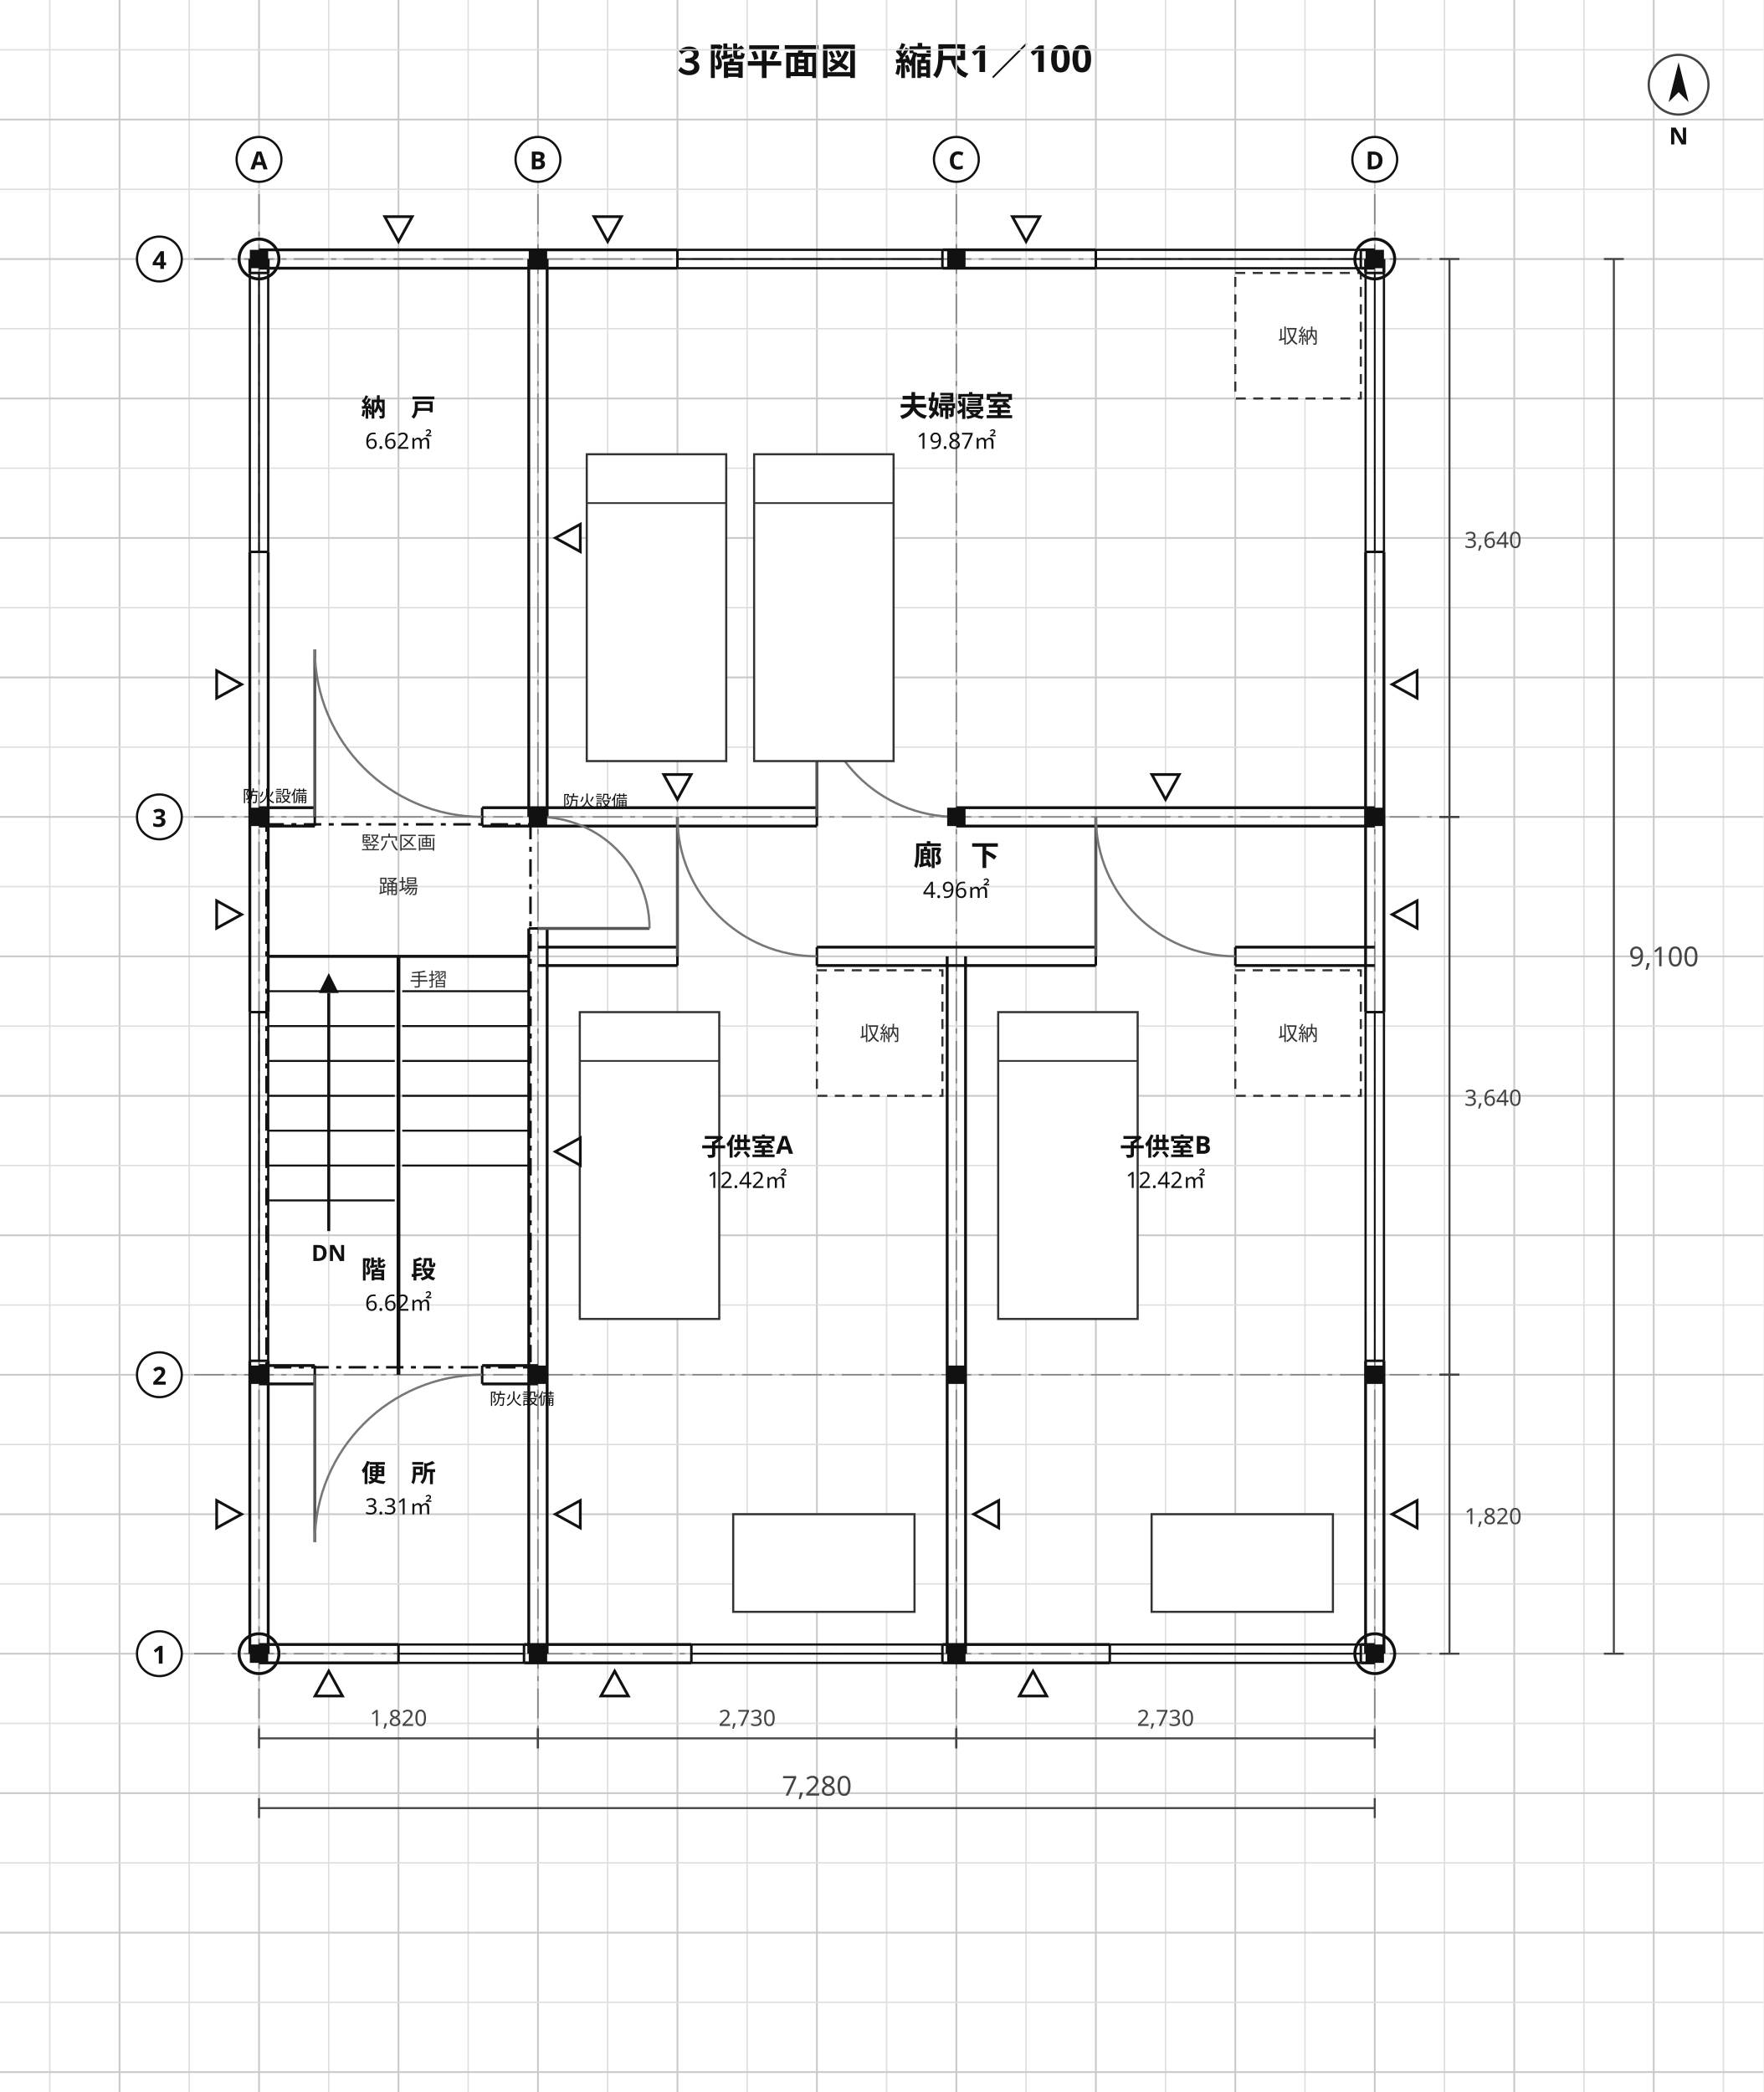
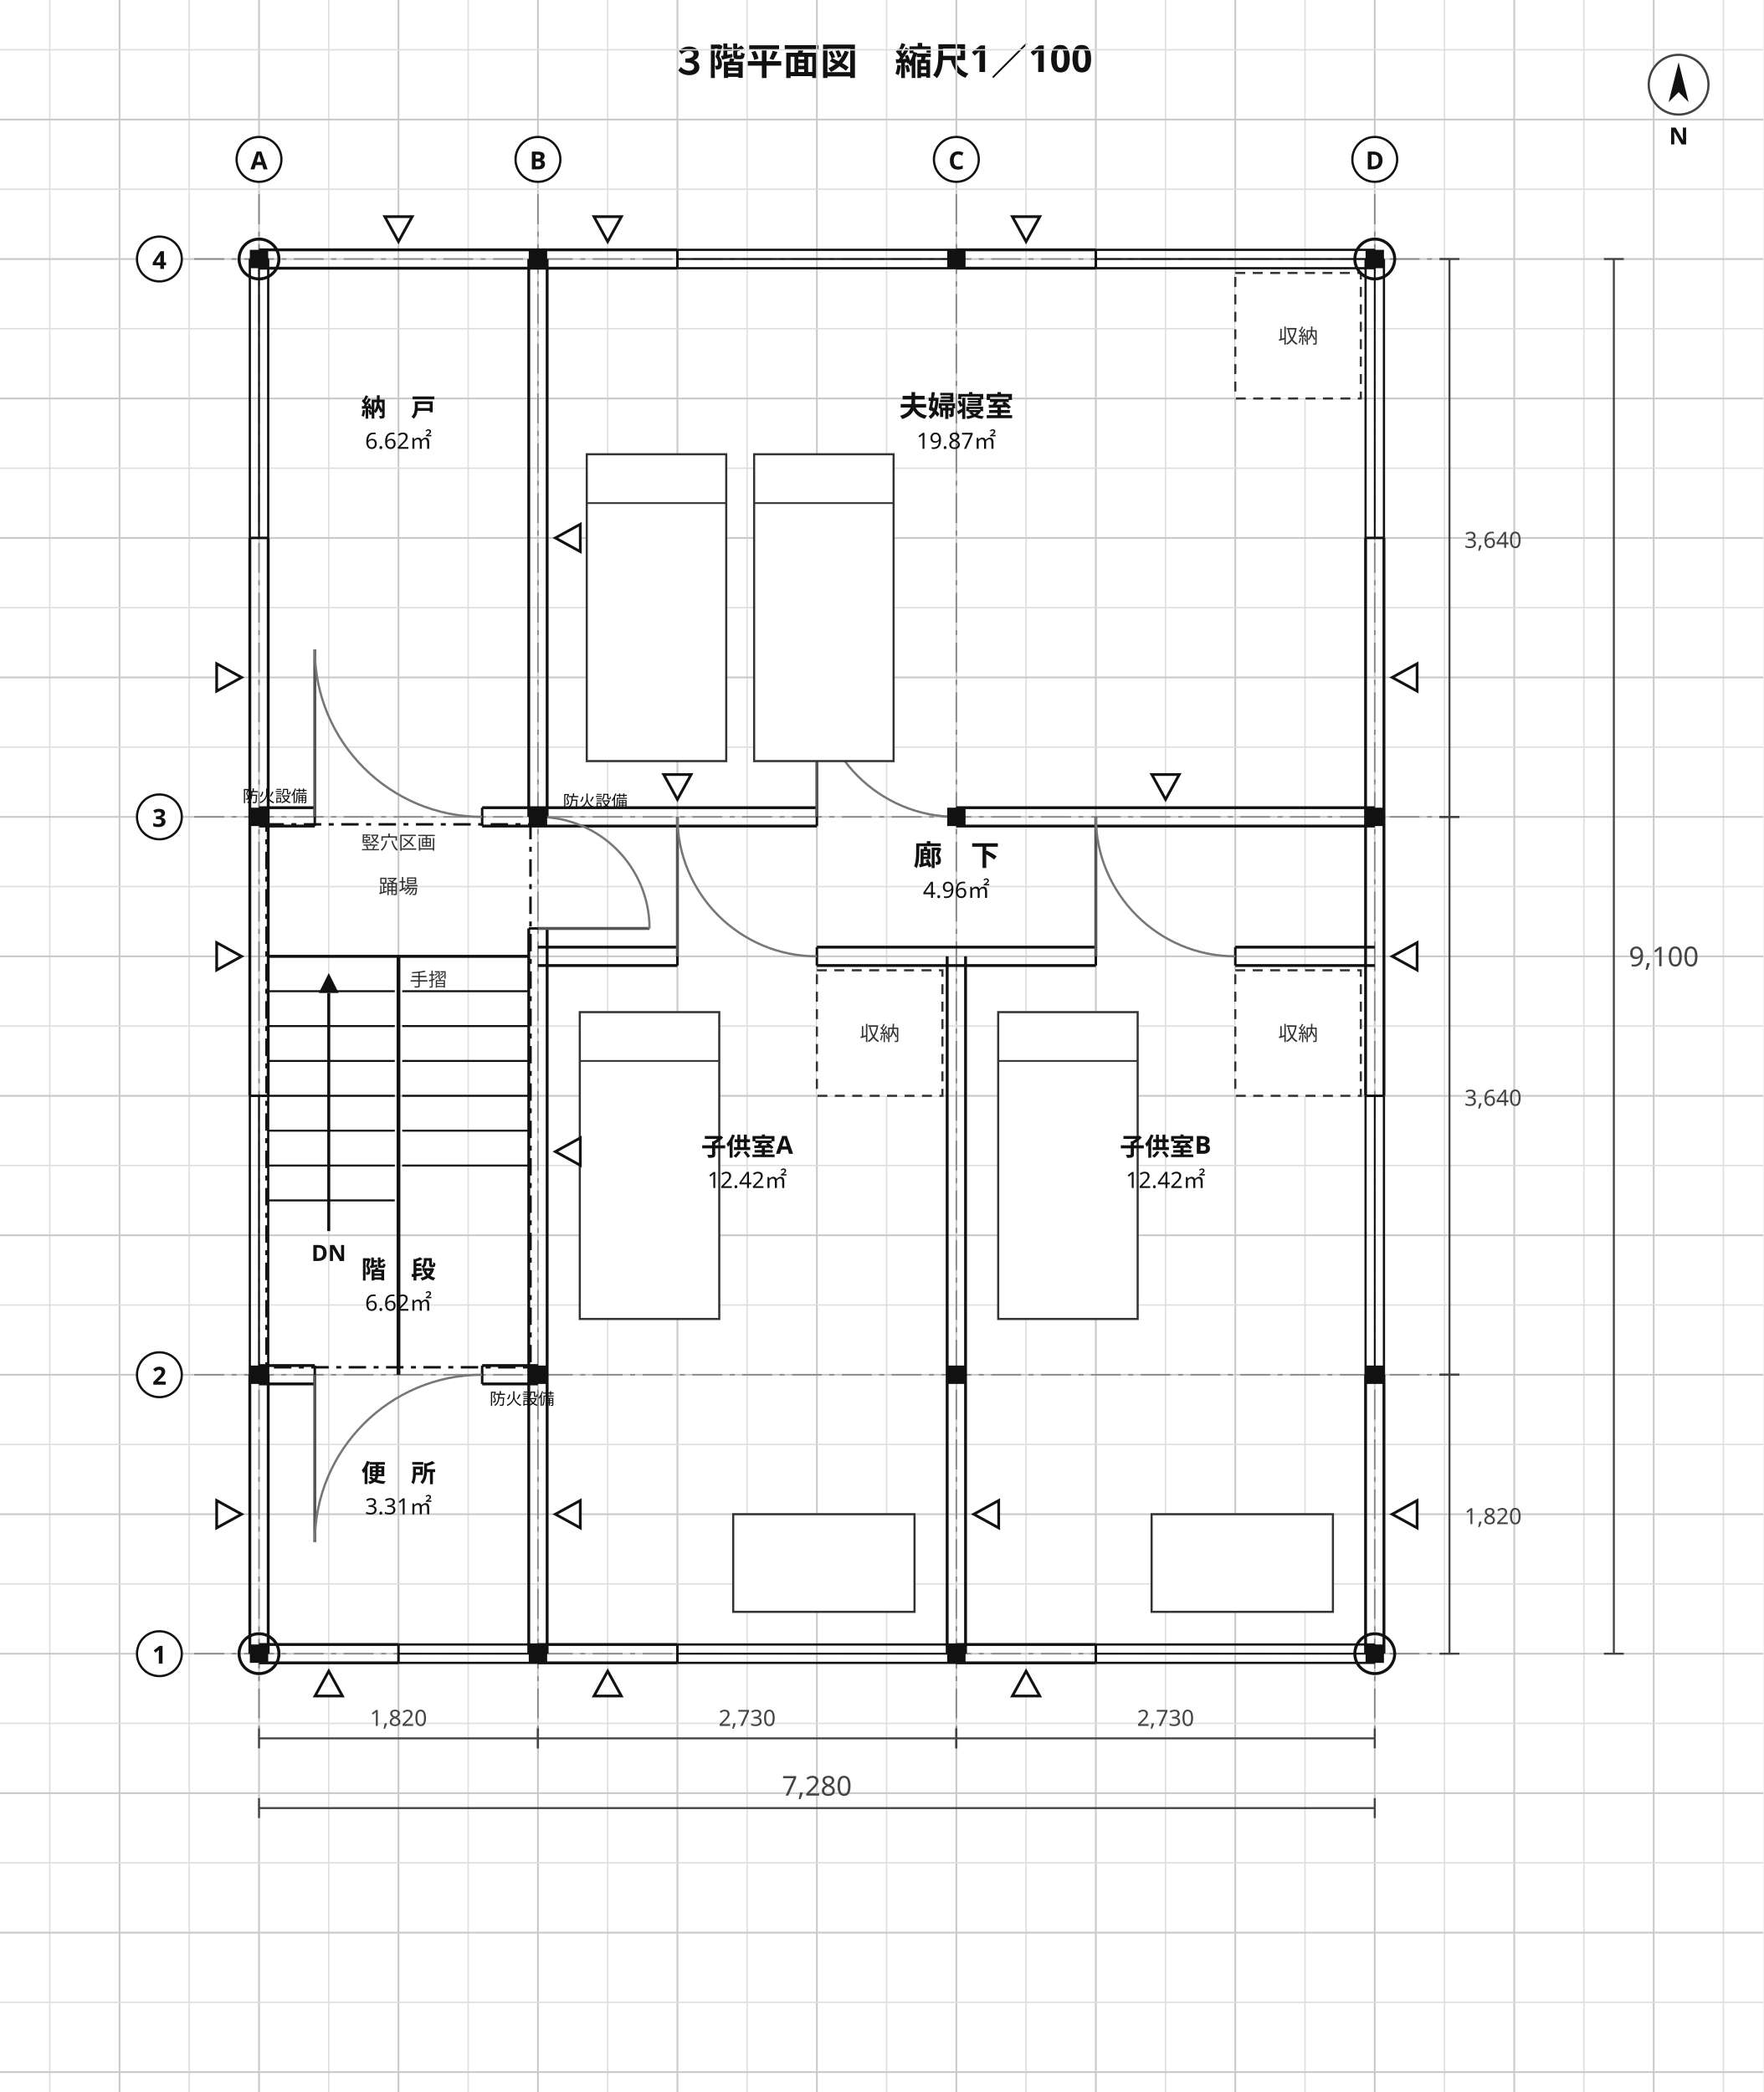
<svg xmlns="http://www.w3.org/2000/svg" viewBox="0 0 708 840" width="708" height="840" font-family="'Hiragino Sans','Hiragino Kaku Gothic ProN','Noto Sans JP','Yu Gothic',Meiryo,'IPAGothic',sans-serif">
  <rect width="708" height="840" fill="#ffffff" />
  <text x="354" y="30" font-size="15" text-anchor="middle" fill="#111" font-weight="700" font-family="'Hiragino Sans','Hiragino Kaku Gothic ProN','Noto Sans JP','Yu Gothic',Meiryo,'IPAGothic',sans-serif">３階平面図　縮尺1／100</text>
  <line x1="20" y1="0" x2="20" y2="840" stroke="#dedede" stroke-width="0.55" />
  <line x1="48" y1="0" x2="48" y2="840" stroke="#c9c9c9" stroke-width="0.7" />
  <line x1="76" y1="0" x2="76" y2="840" stroke="#dedede" stroke-width="0.55" />
  <line x1="104" y1="0" x2="104" y2="840" stroke="#c9c9c9" stroke-width="0.7" />
  <line x1="132" y1="0" x2="132" y2="840" stroke="#dedede" stroke-width="0.55" />
  <line x1="160" y1="0" x2="160" y2="840" stroke="#c9c9c9" stroke-width="0.7" />
  <line x1="188" y1="0" x2="188" y2="840" stroke="#dedede" stroke-width="0.55" />
  <line x1="216" y1="0" x2="216" y2="840" stroke="#c9c9c9" stroke-width="0.7" />
  <line x1="244" y1="0" x2="244" y2="840" stroke="#dedede" stroke-width="0.55" />
  <line x1="272" y1="0" x2="272" y2="840" stroke="#c9c9c9" stroke-width="0.7" />
  <line x1="300" y1="0" x2="300" y2="840" stroke="#dedede" stroke-width="0.55" />
  <line x1="328" y1="0" x2="328" y2="840" stroke="#c9c9c9" stroke-width="0.7" />
  <line x1="356" y1="0" x2="356" y2="840" stroke="#dedede" stroke-width="0.55" />
  <line x1="384" y1="0" x2="384" y2="840" stroke="#c9c9c9" stroke-width="0.7" />
  <line x1="412" y1="0" x2="412" y2="840" stroke="#dedede" stroke-width="0.55" />
  <line x1="440" y1="0" x2="440" y2="840" stroke="#c9c9c9" stroke-width="0.7" />
  <line x1="468" y1="0" x2="468" y2="840" stroke="#dedede" stroke-width="0.55" />
  <line x1="496" y1="0" x2="496" y2="840" stroke="#c9c9c9" stroke-width="0.7" />
  <line x1="524" y1="0" x2="524" y2="840" stroke="#dedede" stroke-width="0.55" />
  <line x1="552" y1="0" x2="552" y2="840" stroke="#c9c9c9" stroke-width="0.7" />
  <line x1="580" y1="0" x2="580" y2="840" stroke="#dedede" stroke-width="0.55" />
  <line x1="608" y1="0" x2="608" y2="840" stroke="#c9c9c9" stroke-width="0.7" />
  <line x1="636" y1="0" x2="636" y2="840" stroke="#dedede" stroke-width="0.55" />
  <line x1="664" y1="0" x2="664" y2="840" stroke="#c9c9c9" stroke-width="0.7" />
  <line x1="692" y1="0" x2="692" y2="840" stroke="#dedede" stroke-width="0.55" />
  <line x1="0" y1="20" x2="708" y2="20" stroke="#dedede" stroke-width="0.55" />
  <line x1="0" y1="48" x2="708" y2="48" stroke="#c9c9c9" stroke-width="0.7" />
  <line x1="0" y1="76" x2="708" y2="76" stroke="#dedede" stroke-width="0.55" />
  <line x1="0" y1="104" x2="708" y2="104" stroke="#c9c9c9" stroke-width="0.7" />
  <line x1="0" y1="132" x2="708" y2="132" stroke="#dedede" stroke-width="0.55" />
  <line x1="0" y1="160" x2="708" y2="160" stroke="#c9c9c9" stroke-width="0.7" />
  <line x1="0" y1="188" x2="708" y2="188" stroke="#dedede" stroke-width="0.55" />
  <line x1="0" y1="216" x2="708" y2="216" stroke="#c9c9c9" stroke-width="0.7" />
  <line x1="0" y1="244" x2="708" y2="244" stroke="#dedede" stroke-width="0.55" />
  <line x1="0" y1="272" x2="708" y2="272" stroke="#c9c9c9" stroke-width="0.7" />
  <line x1="0" y1="300" x2="708" y2="300" stroke="#dedede" stroke-width="0.55" />
  <line x1="0" y1="328" x2="708" y2="328" stroke="#c9c9c9" stroke-width="0.7" />
  <line x1="0" y1="356" x2="708" y2="356" stroke="#dedede" stroke-width="0.55" />
  <line x1="0" y1="384" x2="708" y2="384" stroke="#c9c9c9" stroke-width="0.7" />
  <line x1="0" y1="412" x2="708" y2="412" stroke="#dedede" stroke-width="0.55" />
  <line x1="0" y1="440" x2="708" y2="440" stroke="#c9c9c9" stroke-width="0.7" />
  <line x1="0" y1="468" x2="708" y2="468" stroke="#dedede" stroke-width="0.55" />
  <line x1="0" y1="496" x2="708" y2="496" stroke="#c9c9c9" stroke-width="0.7" />
  <line x1="0" y1="524" x2="708" y2="524" stroke="#dedede" stroke-width="0.55" />
  <line x1="0" y1="552" x2="708" y2="552" stroke="#c9c9c9" stroke-width="0.7" />
  <line x1="0" y1="580" x2="708" y2="580" stroke="#dedede" stroke-width="0.55" />
  <line x1="0" y1="608" x2="708" y2="608" stroke="#c9c9c9" stroke-width="0.7" />
  <line x1="0" y1="636" x2="708" y2="636" stroke="#dedede" stroke-width="0.55" />
  <line x1="0" y1="664" x2="708" y2="664" stroke="#c9c9c9" stroke-width="0.7" />
  <line x1="0" y1="692" x2="708" y2="692" stroke="#dedede" stroke-width="0.55" />
  <line x1="0" y1="720" x2="708" y2="720" stroke="#c9c9c9" stroke-width="0.7" />
  <line x1="0" y1="748" x2="708" y2="748" stroke="#dedede" stroke-width="0.55" />
  <line x1="0" y1="776" x2="708" y2="776" stroke="#c9c9c9" stroke-width="0.7" />
  <line x1="0" y1="804" x2="708" y2="804" stroke="#dedede" stroke-width="0.55" />
  <line x1="0" y1="832" x2="708" y2="832" stroke="#c9c9c9" stroke-width="0.7" />
  <line x1="104" y1="78" x2="104" y2="694" stroke="#888" stroke-width="0.6" stroke-dasharray="12 3 2 3" />
  <line x1="216" y1="78" x2="216" y2="694" stroke="#888" stroke-width="0.6" stroke-dasharray="12 3 2 3" />
  <line x1="384" y1="78" x2="384" y2="694" stroke="#888" stroke-width="0.6" stroke-dasharray="12 3 2 3" />
  <line x1="552" y1="78" x2="552" y2="694" stroke="#888" stroke-width="0.6" stroke-dasharray="12 3 2 3" />
  <line x1="78" y1="664" x2="582" y2="664" stroke="#888" stroke-width="0.6" stroke-dasharray="12 3 2 3" />
  <line x1="78" y1="552" x2="582" y2="552" stroke="#888" stroke-width="0.6" stroke-dasharray="12 3 2 3" />
  <line x1="78" y1="328" x2="582" y2="328" stroke="#888" stroke-width="0.6" stroke-dasharray="12 3 2 3" />
  <line x1="78" y1="104" x2="582" y2="104" stroke="#888" stroke-width="0.6" stroke-dasharray="12 3 2 3" />
-   <line x1="100.31" y1="664" x2="100.31" y2="546.4" stroke="#111" stroke-width="1.15" />
-   <line x1="107.69" y1="664" x2="107.69" y2="546.4" stroke="#111" stroke-width="1.15" />
-   <line x1="100.31" y1="406.4" x2="100.31" y2="221.6" stroke="#111" stroke-width="1.15" />
-   <line x1="107.69" y1="406.4" x2="107.69" y2="221.6" stroke="#111" stroke-width="1.15" />
-   <line x1="100.31" y1="109.6" x2="100.31" y2="104" stroke="#111" stroke-width="1.15" />
-   <line x1="107.69" y1="109.6" x2="107.69" y2="104" stroke="#111" stroke-width="1.15" />
+   <line x1="100.31" y1="664" x2="100.31" y2="552" stroke="#111" stroke-width="1.15" />
+   <line x1="107.69" y1="664" x2="107.69" y2="552" stroke="#111" stroke-width="1.15" />
+   <line x1="100.31" y1="440" x2="100.31" y2="216" stroke="#111" stroke-width="1.15" />
+   <line x1="107.69" y1="440" x2="107.69" y2="216" stroke="#111" stroke-width="1.15" />
  <line x1="212.31" y1="664" x2="212.31" y2="372.8" stroke="#111" stroke-width="1.15" />
  <line x1="219.69" y1="664" x2="219.69" y2="372.8" stroke="#111" stroke-width="1.15" />
  <line x1="212.31" y1="328" x2="212.31" y2="104" stroke="#111" stroke-width="1.15" />
  <line x1="219.69" y1="328" x2="219.69" y2="104" stroke="#111" stroke-width="1.15" />
  <line x1="104" y1="660.31" x2="160" y2="660.31" stroke="#111" stroke-width="1.15" />
  <line x1="104" y1="667.69" x2="160" y2="667.69" stroke="#111" stroke-width="1.15" />
-   <line x1="210.4" y1="660.31" x2="277.6" y2="660.31" stroke="#111" stroke-width="1.15" />
-   <line x1="210.4" y1="667.69" x2="277.6" y2="667.69" stroke="#111" stroke-width="1.15" />
-   <line x1="378.4" y1="660.31" x2="445.6" y2="660.31" stroke="#111" stroke-width="1.15" />
-   <line x1="378.4" y1="667.69" x2="445.6" y2="667.69" stroke="#111" stroke-width="1.15" />
-   <line x1="546.4" y1="660.31" x2="552" y2="660.31" stroke="#111" stroke-width="1.15" />
-   <line x1="546.4" y1="667.69" x2="552" y2="667.69" stroke="#111" stroke-width="1.15" />
+   <line x1="216" y1="660.31" x2="272" y2="660.31" stroke="#111" stroke-width="1.15" />
+   <line x1="216" y1="667.69" x2="272" y2="667.69" stroke="#111" stroke-width="1.15" />
+   <line x1="384" y1="660.31" x2="440" y2="660.31" stroke="#111" stroke-width="1.15" />
+   <line x1="384" y1="667.69" x2="440" y2="667.69" stroke="#111" stroke-width="1.15" />
  <line x1="104" y1="548.31" x2="126.4" y2="548.31" stroke="#111" stroke-width="1.15" />
  <line x1="104" y1="555.69" x2="126.4" y2="555.69" stroke="#111" stroke-width="1.15" />
  <line x1="193.6" y1="548.31" x2="216" y2="548.31" stroke="#111" stroke-width="1.15" />
  <line x1="193.6" y1="555.69" x2="216" y2="555.69" stroke="#111" stroke-width="1.15" />
  <line x1="104" y1="324.31" x2="126.4" y2="324.31" stroke="#111" stroke-width="1.15" />
  <line x1="104" y1="331.69" x2="126.4" y2="331.69" stroke="#111" stroke-width="1.15" />
  <line x1="193.6" y1="324.31" x2="328" y2="324.31" stroke="#111" stroke-width="1.15" />
  <line x1="193.6" y1="331.69" x2="328" y2="331.69" stroke="#111" stroke-width="1.15" />
  <line x1="384" y1="324.31" x2="552" y2="324.31" stroke="#111" stroke-width="1.15" />
  <line x1="384" y1="331.69" x2="552" y2="331.69" stroke="#111" stroke-width="1.15" />
  <line x1="104" y1="100.31" x2="272" y2="100.31" stroke="#111" stroke-width="1.15" />
  <line x1="104" y1="107.69" x2="272" y2="107.69" stroke="#111" stroke-width="1.15" />
-   <line x1="378.4" y1="100.31" x2="440" y2="100.31" stroke="#111" stroke-width="1.15" />
-   <line x1="378.4" y1="107.69" x2="440" y2="107.69" stroke="#111" stroke-width="1.15" />
-   <line x1="546.4" y1="100.31" x2="552" y2="100.31" stroke="#111" stroke-width="1.15" />
-   <line x1="546.4" y1="107.69" x2="552" y2="107.69" stroke="#111" stroke-width="1.15" />
+   <line x1="384" y1="100.31" x2="440" y2="100.31" stroke="#111" stroke-width="1.15" />
+   <line x1="384" y1="107.69" x2="440" y2="107.69" stroke="#111" stroke-width="1.15" />
  <line x1="380.31" y1="664" x2="380.31" y2="384" stroke="#111" stroke-width="1.15" />
  <line x1="387.69" y1="664" x2="387.69" y2="384" stroke="#111" stroke-width="1.15" />
  <line x1="216" y1="380.31" x2="272" y2="380.31" stroke="#111" stroke-width="1.15" />
  <line x1="216" y1="387.69" x2="272" y2="387.69" stroke="#111" stroke-width="1.15" />
  <line x1="328" y1="380.31" x2="440" y2="380.31" stroke="#111" stroke-width="1.15" />
  <line x1="328" y1="387.69" x2="440" y2="387.69" stroke="#111" stroke-width="1.15" />
  <line x1="496" y1="380.31" x2="552" y2="380.31" stroke="#111" stroke-width="1.15" />
  <line x1="496" y1="387.69" x2="552" y2="387.69" stroke="#111" stroke-width="1.15" />
-   <line x1="548.31" y1="664" x2="548.31" y2="546.4" stroke="#111" stroke-width="1.15" />
-   <line x1="555.69" y1="664" x2="555.69" y2="546.4" stroke="#111" stroke-width="1.15" />
-   <line x1="548.31" y1="406.4" x2="548.31" y2="221.6" stroke="#111" stroke-width="1.15" />
-   <line x1="555.69" y1="406.4" x2="555.69" y2="221.6" stroke="#111" stroke-width="1.15" />
-   <line x1="548.31" y1="109.6" x2="548.31" y2="104" stroke="#111" stroke-width="1.15" />
-   <line x1="555.69" y1="109.6" x2="555.69" y2="104" stroke="#111" stroke-width="1.15" />
-   <line x1="277.6" y1="660.31" x2="378.4" y2="660.31" stroke="#111" stroke-width="0.9" />
-   <line x1="277.6" y1="667.69" x2="378.4" y2="667.69" stroke="#111" stroke-width="0.9" />
-   <line x1="277.6" y1="664" x2="378.4" y2="664" stroke="#111" stroke-width="0.7" />
-   <line x1="277.6" y1="660.31" x2="277.6" y2="667.69" stroke="#111" stroke-width="1.0" />
-   <line x1="378.4" y1="660.31" x2="378.4" y2="667.69" stroke="#111" stroke-width="1.0" />
-   <line x1="445.6" y1="660.31" x2="546.4" y2="660.31" stroke="#111" stroke-width="0.9" />
-   <line x1="445.6" y1="667.69" x2="546.4" y2="667.69" stroke="#111" stroke-width="0.9" />
-   <line x1="445.6" y1="664" x2="546.4" y2="664" stroke="#111" stroke-width="0.7" />
-   <line x1="445.6" y1="660.31" x2="445.6" y2="667.69" stroke="#111" stroke-width="1.0" />
-   <line x1="546.4" y1="660.31" x2="546.4" y2="667.69" stroke="#111" stroke-width="1.0" />
-   <line x1="160" y1="660.31" x2="210.4" y2="660.31" stroke="#111" stroke-width="0.9" />
-   <line x1="160" y1="667.69" x2="210.4" y2="667.69" stroke="#111" stroke-width="0.9" />
-   <line x1="160" y1="664" x2="210.4" y2="664" stroke="#111" stroke-width="0.7" />
+   <line x1="548.31" y1="664" x2="548.31" y2="552" stroke="#111" stroke-width="1.15" />
+   <line x1="555.69" y1="664" x2="555.69" y2="552" stroke="#111" stroke-width="1.15" />
+   <line x1="548.31" y1="440" x2="548.31" y2="216" stroke="#111" stroke-width="1.15" />
+   <line x1="555.69" y1="440" x2="555.69" y2="216" stroke="#111" stroke-width="1.15" />
+   <line x1="272" y1="660.31" x2="384" y2="660.31" stroke="#111" stroke-width="0.9" />
+   <line x1="272" y1="667.69" x2="384" y2="667.69" stroke="#111" stroke-width="0.9" />
+   <line x1="272" y1="664" x2="384" y2="664" stroke="#111" stroke-width="0.7" />
+   <line x1="272" y1="660.31" x2="272" y2="667.69" stroke="#111" stroke-width="1.0" />
+   <line x1="384" y1="660.31" x2="384" y2="667.69" stroke="#111" stroke-width="1.0" />
+   <line x1="440" y1="660.31" x2="552" y2="660.31" stroke="#111" stroke-width="0.9" />
+   <line x1="440" y1="667.69" x2="552" y2="667.69" stroke="#111" stroke-width="0.9" />
+   <line x1="440" y1="664" x2="552" y2="664" stroke="#111" stroke-width="0.7" />
+   <line x1="440" y1="660.31" x2="440" y2="667.69" stroke="#111" stroke-width="1.0" />
+   <line x1="552" y1="660.31" x2="552" y2="667.69" stroke="#111" stroke-width="1.0" />
+   <line x1="160" y1="660.31" x2="216" y2="660.31" stroke="#111" stroke-width="0.9" />
+   <line x1="160" y1="667.69" x2="216" y2="667.69" stroke="#111" stroke-width="0.9" />
+   <line x1="160" y1="664" x2="216" y2="664" stroke="#111" stroke-width="0.7" />
  <line x1="160" y1="660.31" x2="160" y2="667.69" stroke="#111" stroke-width="1.0" />
-   <line x1="210.4" y1="660.31" x2="210.4" y2="667.69" stroke="#111" stroke-width="1.0" />
-   <line x1="548.31" y1="546.4" x2="548.31" y2="406.4" stroke="#111" stroke-width="0.9" />
-   <line x1="555.69" y1="546.4" x2="555.69" y2="406.4" stroke="#111" stroke-width="0.9" />
-   <line x1="552" y1="546.4" x2="552" y2="406.4" stroke="#111" stroke-width="0.7" />
-   <line x1="548.31" y1="546.4" x2="555.69" y2="546.4" stroke="#111" stroke-width="1.0" />
-   <line x1="548.31" y1="406.4" x2="555.69" y2="406.4" stroke="#111" stroke-width="1.0" />
-   <line x1="548.31" y1="221.6" x2="548.31" y2="109.6" stroke="#111" stroke-width="0.9" />
-   <line x1="555.69" y1="221.6" x2="555.69" y2="109.6" stroke="#111" stroke-width="0.9" />
-   <line x1="552" y1="221.6" x2="552" y2="109.6" stroke="#111" stroke-width="0.7" />
-   <line x1="548.31" y1="221.6" x2="555.69" y2="221.6" stroke="#111" stroke-width="1.0" />
-   <line x1="548.31" y1="109.6" x2="555.69" y2="109.6" stroke="#111" stroke-width="1.0" />
-   <line x1="272" y1="100.31" x2="378.4" y2="100.31" stroke="#111" stroke-width="0.9" />
-   <line x1="272" y1="107.69" x2="378.4" y2="107.69" stroke="#111" stroke-width="0.9" />
-   <line x1="272" y1="104" x2="378.4" y2="104" stroke="#111" stroke-width="0.7" />
+   <line x1="216" y1="660.31" x2="216" y2="667.69" stroke="#111" stroke-width="1.0" />
+   <line x1="548.31" y1="552" x2="548.31" y2="440" stroke="#111" stroke-width="0.9" />
+   <line x1="555.69" y1="552" x2="555.69" y2="440" stroke="#111" stroke-width="0.9" />
+   <line x1="552" y1="552" x2="552" y2="440" stroke="#111" stroke-width="0.7" />
+   <line x1="548.31" y1="552" x2="555.69" y2="552" stroke="#111" stroke-width="1.0" />
+   <line x1="548.31" y1="440" x2="555.69" y2="440" stroke="#111" stroke-width="1.0" />
+   <line x1="548.31" y1="216" x2="548.31" y2="104" stroke="#111" stroke-width="0.9" />
+   <line x1="555.69" y1="216" x2="555.69" y2="104" stroke="#111" stroke-width="0.9" />
+   <line x1="552" y1="216" x2="552" y2="104" stroke="#111" stroke-width="0.7" />
+   <line x1="548.31" y1="216" x2="555.69" y2="216" stroke="#111" stroke-width="1.0" />
+   <line x1="548.31" y1="104" x2="555.69" y2="104" stroke="#111" stroke-width="1.0" />
+   <line x1="272" y1="100.31" x2="384" y2="100.31" stroke="#111" stroke-width="0.9" />
+   <line x1="272" y1="107.69" x2="384" y2="107.69" stroke="#111" stroke-width="0.9" />
+   <line x1="272" y1="104" x2="384" y2="104" stroke="#111" stroke-width="0.7" />
  <line x1="272" y1="100.31" x2="272" y2="107.69" stroke="#111" stroke-width="1.0" />
-   <line x1="378.4" y1="100.31" x2="378.4" y2="107.69" stroke="#111" stroke-width="1.0" />
-   <line x1="440" y1="100.31" x2="546.4" y2="100.31" stroke="#111" stroke-width="0.9" />
-   <line x1="440" y1="107.69" x2="546.4" y2="107.69" stroke="#111" stroke-width="0.9" />
-   <line x1="440" y1="104" x2="546.4" y2="104" stroke="#111" stroke-width="0.7" />
+   <line x1="384" y1="100.31" x2="384" y2="107.69" stroke="#111" stroke-width="1.0" />
+   <line x1="440" y1="100.31" x2="552" y2="100.31" stroke="#111" stroke-width="0.9" />
+   <line x1="440" y1="107.69" x2="552" y2="107.69" stroke="#111" stroke-width="0.9" />
+   <line x1="440" y1="104" x2="552" y2="104" stroke="#111" stroke-width="0.7" />
  <line x1="440" y1="100.31" x2="440" y2="107.69" stroke="#111" stroke-width="1.0" />
-   <line x1="546.4" y1="100.31" x2="546.4" y2="107.69" stroke="#111" stroke-width="1.0" />
-   <line x1="100.31" y1="546.4" x2="100.31" y2="406.4" stroke="#111" stroke-width="0.9" />
-   <line x1="107.69" y1="546.4" x2="107.69" y2="406.4" stroke="#111" stroke-width="0.9" />
-   <line x1="104" y1="546.4" x2="104" y2="406.4" stroke="#111" stroke-width="0.7" />
-   <line x1="100.31" y1="546.4" x2="107.69" y2="546.4" stroke="#111" stroke-width="1.0" />
-   <line x1="100.31" y1="406.4" x2="107.69" y2="406.4" stroke="#111" stroke-width="1.0" />
-   <line x1="100.31" y1="221.6" x2="100.31" y2="109.6" stroke="#111" stroke-width="0.9" />
-   <line x1="107.69" y1="221.6" x2="107.69" y2="109.6" stroke="#111" stroke-width="0.9" />
-   <line x1="104" y1="221.6" x2="104" y2="109.6" stroke="#111" stroke-width="0.7" />
-   <line x1="100.31" y1="221.6" x2="107.69" y2="221.6" stroke="#111" stroke-width="1.0" />
-   <line x1="100.31" y1="109.6" x2="107.69" y2="109.6" stroke="#111" stroke-width="1.0" />
+   <line x1="552" y1="100.31" x2="552" y2="107.69" stroke="#111" stroke-width="1.0" />
+   <line x1="100.31" y1="552" x2="100.31" y2="440" stroke="#111" stroke-width="0.9" />
+   <line x1="107.69" y1="552" x2="107.69" y2="440" stroke="#111" stroke-width="0.9" />
+   <line x1="104" y1="552" x2="104" y2="440" stroke="#111" stroke-width="0.7" />
+   <line x1="100.31" y1="552" x2="107.69" y2="552" stroke="#111" stroke-width="1.0" />
+   <line x1="100.31" y1="440" x2="107.69" y2="440" stroke="#111" stroke-width="1.0" />
+   <line x1="100.31" y1="216" x2="100.31" y2="104" stroke="#111" stroke-width="0.9" />
+   <line x1="107.69" y1="216" x2="107.69" y2="104" stroke="#111" stroke-width="0.9" />
+   <line x1="104" y1="216" x2="104" y2="104" stroke="#111" stroke-width="0.7" />
+   <line x1="100.31" y1="216" x2="107.69" y2="216" stroke="#111" stroke-width="1.0" />
+   <line x1="100.31" y1="104" x2="107.69" y2="104" stroke="#111" stroke-width="1.0" />
  <line x1="126.4" y1="548.31" x2="126.4" y2="555.69" stroke="#111" stroke-width="1.0" />
  <line x1="193.6" y1="548.31" x2="193.6" y2="555.69" stroke="#111" stroke-width="1.0" />
  <line x1="126.4" y1="552" x2="126.4" y2="619.2" stroke="#555" stroke-width="1.2" />
  <path d="M 126.4 619.2 A 67.2 67.2 0 0 1 193.6 552.0" stroke="#777" stroke-width="0.9" fill="none" />
  <text x="196.6" y="564" font-size="6.5" text-anchor="start" fill="#111" font-weight="400" font-family="'Hiragino Sans','Hiragino Kaku Gothic ProN','Noto Sans JP','Yu Gothic',Meiryo,'IPAGothic',sans-serif">防火設備</text>
  <line x1="212.31" y1="372.8" x2="219.69" y2="372.8" stroke="#111" stroke-width="1.0" />
  <line x1="212.31" y1="328" x2="219.69" y2="328" stroke="#111" stroke-width="1.0" />
  <line x1="216" y1="372.8" x2="260.8" y2="372.8" stroke="#555" stroke-width="1.2" />
  <path d="M 260.8 372.8 A 44.8 44.8 0 0 0 216.0 328.0" stroke="#777" stroke-width="0.9" fill="none" />
  <text x="226" y="324" font-size="6.5" text-anchor="start" fill="#111" font-weight="400" font-family="'Hiragino Sans','Hiragino Kaku Gothic ProN','Noto Sans JP','Yu Gothic',Meiryo,'IPAGothic',sans-serif">防火設備</text>
  <line x1="126.4" y1="324.31" x2="126.4" y2="331.69" stroke="#111" stroke-width="1.0" />
  <line x1="193.6" y1="324.31" x2="193.6" y2="331.69" stroke="#111" stroke-width="1.0" />
  <line x1="126.4" y1="328" x2="126.4" y2="260.8" stroke="#555" stroke-width="1.2" />
  <path d="M 126.4 260.8 A 67.2 67.2 0 0 0 193.6 328.0" stroke="#777" stroke-width="0.9" fill="none" />
  <text x="123.4" y="322" font-size="6.5" text-anchor="end" fill="#111" font-weight="400" font-family="'Hiragino Sans','Hiragino Kaku Gothic ProN','Noto Sans JP','Yu Gothic',Meiryo,'IPAGothic',sans-serif">防火設備</text>
  <line x1="328" y1="324.31" x2="328" y2="331.69" stroke="#111" stroke-width="1.0" />
  <line x1="384" y1="324.31" x2="384" y2="331.69" stroke="#111" stroke-width="1.0" />
  <line x1="328" y1="328" x2="328" y2="272" stroke="#555" stroke-width="1.2" />
  <path d="M 328.0 272.0 A 56.0 56.0 0 0 0 384.0 328.0" stroke="#777" stroke-width="0.9" fill="none" />
  <line x1="272" y1="380.31" x2="272" y2="387.69" stroke="#111" stroke-width="1.0" />
  <line x1="328" y1="380.31" x2="328" y2="387.69" stroke="#111" stroke-width="1.0" />
  <line x1="272" y1="384" x2="272" y2="328" stroke="#555" stroke-width="1.2" />
  <path d="M 272.0 328.0 A 56.0 56.0 0 0 0 328.0 384.0" stroke="#777" stroke-width="0.9" fill="none" />
  <line x1="440" y1="380.31" x2="440" y2="387.69" stroke="#111" stroke-width="1.0" />
  <line x1="496" y1="380.31" x2="496" y2="387.69" stroke="#111" stroke-width="1.0" />
  <line x1="440" y1="384" x2="440" y2="328" stroke="#555" stroke-width="1.2" />
  <path d="M 440.0 328.0 A 56.0 56.0 0 0 0 496.0 384.0" stroke="#777" stroke-width="0.9" fill="none" />
  <rect x="232.8" y="406.4" width="56" height="123.2" fill="#fff" stroke="#333" stroke-width="0.85" />
  <line x1="232.8" y1="426" x2="288.8" y2="426" stroke="#333" stroke-width="0.7" />
  <rect x="294.4" y="608" width="72.8" height="39.2" fill="#fff" stroke="#333" stroke-width="0.85" />
  <rect x="328" y="389.6" width="50.4" height="50.4" fill="#fff" stroke="#333" stroke-width="0.85" stroke-dasharray="4 3" />
  <text x="353.2" y="417.8" font-size="8" text-anchor="middle" fill="#333" font-weight="400" font-family="'Hiragino Sans','Hiragino Kaku Gothic ProN','Noto Sans JP','Yu Gothic',Meiryo,'IPAGothic',sans-serif">収納</text>
  <rect x="400.8" y="406.4" width="56" height="123.2" fill="#fff" stroke="#333" stroke-width="0.85" />
  <line x1="400.8" y1="426" x2="456.8" y2="426" stroke="#333" stroke-width="0.7" />
  <rect x="462.4" y="608" width="72.8" height="39.2" fill="#fff" stroke="#333" stroke-width="0.85" />
  <rect x="496" y="389.6" width="50.4" height="50.4" fill="#fff" stroke="#333" stroke-width="0.85" stroke-dasharray="4 3" />
  <text x="521.2" y="417.8" font-size="8" text-anchor="middle" fill="#333" font-weight="400" font-family="'Hiragino Sans','Hiragino Kaku Gothic ProN','Noto Sans JP','Yu Gothic',Meiryo,'IPAGothic',sans-serif">収納</text>
  <rect x="235.6" y="182.4" width="56" height="123.2" fill="#fff" stroke="#333" stroke-width="0.85" />
  <line x1="235.6" y1="202" x2="291.6" y2="202" stroke="#333" stroke-width="0.7" />
  <rect x="302.8" y="182.4" width="56" height="123.2" fill="#fff" stroke="#333" stroke-width="0.85" />
  <line x1="302.8" y1="202" x2="358.8" y2="202" stroke="#333" stroke-width="0.7" />
  <rect x="496" y="109.6" width="50.4" height="50.4" fill="#fff" stroke="#333" stroke-width="0.85" stroke-dasharray="4 3" />
  <text x="521.2" y="137.8" font-size="8" text-anchor="middle" fill="#333" font-weight="400" font-family="'Hiragino Sans','Hiragino Kaku Gothic ProN','Noto Sans JP','Yu Gothic',Meiryo,'IPAGothic',sans-serif">収納</text>
  <line x1="107.69" y1="384" x2="212.31" y2="384" stroke="#111" stroke-width="1.2" />
  <text x="160" y="358.8" font-size="8" text-anchor="middle" fill="#333" font-weight="400" font-family="'Hiragino Sans','Hiragino Kaku Gothic ProN','Noto Sans JP','Yu Gothic',Meiryo,'IPAGothic',sans-serif">踊場</text>
  <line x1="160" y1="552" x2="160" y2="384" stroke="#111" stroke-width="1.5" />
  <text x="172" y="396" font-size="7.5" text-anchor="middle" fill="#333" font-weight="400" font-family="'Hiragino Sans','Hiragino Kaku Gothic ProN','Noto Sans JP','Yu Gothic',Meiryo,'IPAGothic',sans-serif">手摺</text>
  <line x1="161.5" y1="398" x2="212.31" y2="398" stroke="#111" stroke-width="0.8" />
  <line x1="161.5" y1="412" x2="212.31" y2="412" stroke="#111" stroke-width="0.8" />
  <line x1="161.5" y1="426" x2="212.31" y2="426" stroke="#111" stroke-width="0.8" />
  <line x1="161.5" y1="440" x2="212.31" y2="440" stroke="#111" stroke-width="0.8" />
  <line x1="161.5" y1="454" x2="212.31" y2="454" stroke="#111" stroke-width="0.8" />
  <line x1="161.5" y1="468" x2="212.31" y2="468" stroke="#111" stroke-width="0.8" />
  <line x1="107.69" y1="398" x2="158.5" y2="398" stroke="#111" stroke-width="0.8" />
  <line x1="107.69" y1="412" x2="158.5" y2="412" stroke="#111" stroke-width="0.8" />
  <line x1="107.69" y1="426" x2="158.5" y2="426" stroke="#111" stroke-width="0.8" />
  <line x1="107.69" y1="440" x2="158.5" y2="440" stroke="#111" stroke-width="0.8" />
  <line x1="107.69" y1="454" x2="158.5" y2="454" stroke="#111" stroke-width="0.8" />
  <line x1="107.69" y1="468" x2="158.5" y2="468" stroke="#111" stroke-width="0.8" />
  <line x1="107.69" y1="482" x2="158.5" y2="482" stroke="#111" stroke-width="0.8" />
  <line x1="132" y1="494.32" x2="132" y2="398.72" stroke="#111" stroke-width="1.2" />
  <polygon points="132,390.72 128,398.72 136,398.72" fill="#111" />
  <text x="132" y="506.32" font-size="9" text-anchor="middle" fill="#111" font-weight="700" font-family="'Hiragino Sans','Hiragino Kaku Gothic ProN','Noto Sans JP','Yu Gothic',Meiryo,'IPAGothic',sans-serif">DN</text>
  <rect x="107" y="331" width="106" height="218" fill="none" stroke="#111" stroke-width="1.0" stroke-dasharray="7 3 2 3" />
  <text x="160" y="341" font-size="7.5" text-anchor="middle" fill="#333" font-weight="400" font-family="'Hiragino Sans','Hiragino Kaku Gothic ProN','Noto Sans JP','Yu Gothic',Meiryo,'IPAGothic',sans-serif">竪穴区画</text>
  <polygon points="97,608 87,602.5 87,613.5" fill="#fff" stroke="#111" stroke-width="1.1" />
-   <polygon points="97,367.2 87,361.7 87,372.7" fill="#fff" stroke="#111" stroke-width="1.1" />
-   <polygon points="97,274.8 87,269.3 87,280.3" fill="#fff" stroke="#111" stroke-width="1.1" />
+   <polygon points="97,384 87,378.5 87,389.5" fill="#fff" stroke="#111" stroke-width="1.1" />
+   <polygon points="97,272 87,266.5 87,277.5" fill="#fff" stroke="#111" stroke-width="1.1" />
  <polygon points="223,608 233,602.5 233,613.5" fill="#fff" stroke="#111" stroke-width="1.1" />
  <polygon points="223,462.4 233,456.9 233,467.9" fill="#fff" stroke="#111" stroke-width="1.1" />
  <polygon points="223,216 233,210.5 233,221.5" fill="#fff" stroke="#111" stroke-width="1.1" />
  <polygon points="391,608 401,602.5 401,613.5" fill="#fff" stroke="#111" stroke-width="1.1" />
  <polygon points="559,608 569,602.5 569,613.5" fill="#fff" stroke="#111" stroke-width="1.1" />
-   <polygon points="559,367.2 569,361.7 569,372.7" fill="#fff" stroke="#111" stroke-width="1.1" />
-   <polygon points="559,274.8 569,269.3 569,280.3" fill="#fff" stroke="#111" stroke-width="1.1" />
+   <polygon points="559,384 569,378.5 569,389.5" fill="#fff" stroke="#111" stroke-width="1.1" />
+   <polygon points="559,272 569,266.5 569,277.5" fill="#fff" stroke="#111" stroke-width="1.1" />
  <polygon points="132,671 126.5,681 137.5,681" fill="#fff" stroke="#111" stroke-width="1.1" />
-   <polygon points="246.8,671 241.3,681 252.3,681" fill="#fff" stroke="#111" stroke-width="1.1" />
-   <polygon points="414.8,671 409.3,681 420.3,681" fill="#fff" stroke="#111" stroke-width="1.1" />
+   <polygon points="244,671 238.5,681 249.5,681" fill="#fff" stroke="#111" stroke-width="1.1" />
+   <polygon points="412,671 406.5,681 417.5,681" fill="#fff" stroke="#111" stroke-width="1.1" />
  <polygon points="272,321 266.5,311 277.5,311" fill="#fff" stroke="#111" stroke-width="1.1" />
  <polygon points="468,321 462.5,311 473.5,311" fill="#fff" stroke="#111" stroke-width="1.1" />
  <polygon points="160,97 154.5,87 165.5,87" fill="#fff" stroke="#111" stroke-width="1.1" />
  <polygon points="244,97 238.5,87 249.5,87" fill="#fff" stroke="#111" stroke-width="1.1" />
  <polygon points="412,97 406.5,87 417.5,87" fill="#fff" stroke="#111" stroke-width="1.1" />
  <rect x="212.31" y="660.31" width="7.38" height="7.38" fill="#111" />
  <rect x="380.31" y="660.31" width="7.38" height="7.38" fill="#111" />
  <rect x="100.31" y="548.31" width="7.38" height="7.38" fill="#111" />
  <rect x="548.31" y="548.31" width="7.38" height="7.38" fill="#111" />
  <rect x="100.31" y="324.31" width="7.38" height="7.38" fill="#111" />
  <rect x="548.31" y="324.31" width="7.38" height="7.38" fill="#111" />
  <rect x="212.31" y="100.31" width="7.38" height="7.38" fill="#111" />
  <rect x="380.31" y="100.31" width="7.38" height="7.38" fill="#111" />
  <rect x="212.31" y="548.31" width="7.38" height="7.38" fill="#111" />
  <rect x="380.31" y="548.31" width="7.38" height="7.38" fill="#111" />
  <rect x="212.31" y="324.31" width="7.38" height="7.38" fill="#111" />
  <rect x="380.31" y="324.31" width="7.38" height="7.38" fill="#111" />
  <rect x="100.31" y="660.31" width="7.38" height="7.38" fill="#111" />
  <circle cx="104" cy="664" r="8" fill="none" stroke="#111" stroke-width="1.2" />
  <rect x="548.31" y="660.31" width="7.38" height="7.38" fill="#111" />
  <circle cx="552" cy="664" r="8" fill="none" stroke="#111" stroke-width="1.2" />
  <rect x="100.31" y="100.31" width="7.38" height="7.38" fill="#111" />
  <circle cx="104" cy="104" r="8" fill="none" stroke="#111" stroke-width="1.2" />
  <rect x="548.31" y="100.31" width="7.38" height="7.38" fill="#111" />
  <circle cx="552" cy="104" r="8" fill="none" stroke="#111" stroke-width="1.2" />
  <text x="160" y="595.04" font-size="10" text-anchor="middle" fill="#111" font-weight="700" font-family="'Hiragino Sans','Hiragino Kaku Gothic ProN','Noto Sans JP','Yu Gothic',Meiryo,'IPAGothic',sans-serif">便　所</text>
  <text x="160" y="608.04" font-size="9" text-anchor="middle" fill="#111" font-weight="400" font-family="'Hiragino Sans','Hiragino Kaku Gothic ProN','Noto Sans JP','Yu Gothic',Meiryo,'IPAGothic',sans-serif">3.31㎡</text>
  <text x="160" y="513.28" font-size="10" text-anchor="middle" fill="#111" font-weight="700" font-family="'Hiragino Sans','Hiragino Kaku Gothic ProN','Noto Sans JP','Yu Gothic',Meiryo,'IPAGothic',sans-serif">階　段</text>
  <text x="160" y="526.28" font-size="9" text-anchor="middle" fill="#111" font-weight="400" font-family="'Hiragino Sans','Hiragino Kaku Gothic ProN','Noto Sans JP','Yu Gothic',Meiryo,'IPAGothic',sans-serif">6.62㎡</text>
  <text x="160" y="167.2" font-size="10" text-anchor="middle" fill="#111" font-weight="700" font-family="'Hiragino Sans','Hiragino Kaku Gothic ProN','Noto Sans JP','Yu Gothic',Meiryo,'IPAGothic',sans-serif">納　戸</text>
  <text x="160" y="180.2" font-size="9" text-anchor="middle" fill="#111" font-weight="400" font-family="'Hiragino Sans','Hiragino Kaku Gothic ProN','Noto Sans JP','Yu Gothic',Meiryo,'IPAGothic',sans-serif">6.62㎡</text>
  <text x="300" y="464" font-size="10" text-anchor="middle" fill="#111" font-weight="700" font-family="'Hiragino Sans','Hiragino Kaku Gothic ProN','Noto Sans JP','Yu Gothic',Meiryo,'IPAGothic',sans-serif">子供室A</text>
  <text x="300" y="477" font-size="9" text-anchor="middle" fill="#111" font-weight="400" font-family="'Hiragino Sans','Hiragino Kaku Gothic ProN','Noto Sans JP','Yu Gothic',Meiryo,'IPAGothic',sans-serif">12.42㎡</text>
  <text x="468" y="464" font-size="10" text-anchor="middle" fill="#111" font-weight="700" font-family="'Hiragino Sans','Hiragino Kaku Gothic ProN','Noto Sans JP','Yu Gothic',Meiryo,'IPAGothic',sans-serif">子供室B</text>
  <text x="468" y="477" font-size="9" text-anchor="middle" fill="#111" font-weight="400" font-family="'Hiragino Sans','Hiragino Kaku Gothic ProN','Noto Sans JP','Yu Gothic',Meiryo,'IPAGothic',sans-serif">12.42㎡</text>
  <text x="384" y="347.52" font-size="11.5" text-anchor="middle" fill="#111" font-weight="700" font-family="'Hiragino Sans','Hiragino Kaku Gothic ProN','Noto Sans JP','Yu Gothic',Meiryo,'IPAGothic',sans-serif">廊　下</text>
  <text x="384" y="360.52" font-size="9" text-anchor="middle" fill="#111" font-weight="400" font-family="'Hiragino Sans','Hiragino Kaku Gothic ProN','Noto Sans JP','Yu Gothic',Meiryo,'IPAGothic',sans-serif">4.96㎡</text>
  <text x="384" y="167.2" font-size="11.5" text-anchor="middle" fill="#111" font-weight="700" font-family="'Hiragino Sans','Hiragino Kaku Gothic ProN','Noto Sans JP','Yu Gothic',Meiryo,'IPAGothic',sans-serif">夫婦寝室</text>
  <text x="384" y="180.2" font-size="9" text-anchor="middle" fill="#111" font-weight="400" font-family="'Hiragino Sans','Hiragino Kaku Gothic ProN','Noto Sans JP','Yu Gothic',Meiryo,'IPAGothic',sans-serif">19.87㎡</text>
  <circle cx="104" cy="64" r="9" fill="#fff" stroke="#111" stroke-width="0.9" />
  <text x="104" y="68" font-size="10" text-anchor="middle" fill="#111" font-weight="700" font-family="'Hiragino Sans','Hiragino Kaku Gothic ProN','Noto Sans JP','Yu Gothic',Meiryo,'IPAGothic',sans-serif">A</text>
  <circle cx="216" cy="64" r="9" fill="#fff" stroke="#111" stroke-width="0.9" />
  <text x="216" y="68" font-size="10" text-anchor="middle" fill="#111" font-weight="700" font-family="'Hiragino Sans','Hiragino Kaku Gothic ProN','Noto Sans JP','Yu Gothic',Meiryo,'IPAGothic',sans-serif">B</text>
  <circle cx="384" cy="64" r="9" fill="#fff" stroke="#111" stroke-width="0.9" />
  <text x="384" y="68" font-size="10" text-anchor="middle" fill="#111" font-weight="700" font-family="'Hiragino Sans','Hiragino Kaku Gothic ProN','Noto Sans JP','Yu Gothic',Meiryo,'IPAGothic',sans-serif">C</text>
  <circle cx="552" cy="64" r="9" fill="#fff" stroke="#111" stroke-width="0.9" />
  <text x="552" y="68" font-size="10" text-anchor="middle" fill="#111" font-weight="700" font-family="'Hiragino Sans','Hiragino Kaku Gothic ProN','Noto Sans JP','Yu Gothic',Meiryo,'IPAGothic',sans-serif">D</text>
  <circle cx="64" cy="664" r="9" fill="#fff" stroke="#111" stroke-width="0.9" />
  <text x="64" y="668" font-size="10" text-anchor="middle" fill="#111" font-weight="700" font-family="'Hiragino Sans','Hiragino Kaku Gothic ProN','Noto Sans JP','Yu Gothic',Meiryo,'IPAGothic',sans-serif">1</text>
  <circle cx="64" cy="552" r="9" fill="#fff" stroke="#111" stroke-width="0.9" />
  <text x="64" y="556" font-size="10" text-anchor="middle" fill="#111" font-weight="700" font-family="'Hiragino Sans','Hiragino Kaku Gothic ProN','Noto Sans JP','Yu Gothic',Meiryo,'IPAGothic',sans-serif">2</text>
  <circle cx="64" cy="328" r="9" fill="#fff" stroke="#111" stroke-width="0.9" />
  <text x="64" y="332" font-size="10" text-anchor="middle" fill="#111" font-weight="700" font-family="'Hiragino Sans','Hiragino Kaku Gothic ProN','Noto Sans JP','Yu Gothic',Meiryo,'IPAGothic',sans-serif">3</text>
  <circle cx="64" cy="104" r="9" fill="#fff" stroke="#111" stroke-width="0.9" />
  <text x="64" y="108" font-size="10" text-anchor="middle" fill="#111" font-weight="700" font-family="'Hiragino Sans','Hiragino Kaku Gothic ProN','Noto Sans JP','Yu Gothic',Meiryo,'IPAGothic',sans-serif">4</text>
  <line x1="104" y1="698" x2="216" y2="698" stroke="#444" stroke-width="0.8" />
  <line x1="104" y1="694" x2="104" y2="702" stroke="#444" stroke-width="0.8" />
  <line x1="216" y1="694" x2="216" y2="702" stroke="#444" stroke-width="0.8" />
  <text x="160" y="693" font-size="9" text-anchor="middle" fill="#444" font-weight="400" font-family="'Hiragino Sans','Hiragino Kaku Gothic ProN','Noto Sans JP','Yu Gothic',Meiryo,'IPAGothic',sans-serif">1,820</text>
  <line x1="216" y1="698" x2="384" y2="698" stroke="#444" stroke-width="0.8" />
  <line x1="216" y1="694" x2="216" y2="702" stroke="#444" stroke-width="0.8" />
  <line x1="384" y1="694" x2="384" y2="702" stroke="#444" stroke-width="0.8" />
  <text x="300" y="693" font-size="9" text-anchor="middle" fill="#444" font-weight="400" font-family="'Hiragino Sans','Hiragino Kaku Gothic ProN','Noto Sans JP','Yu Gothic',Meiryo,'IPAGothic',sans-serif">2,730</text>
  <line x1="384" y1="698" x2="552" y2="698" stroke="#444" stroke-width="0.8" />
  <line x1="384" y1="694" x2="384" y2="702" stroke="#444" stroke-width="0.8" />
  <line x1="552" y1="694" x2="552" y2="702" stroke="#444" stroke-width="0.8" />
  <text x="468" y="693" font-size="9" text-anchor="middle" fill="#444" font-weight="400" font-family="'Hiragino Sans','Hiragino Kaku Gothic ProN','Noto Sans JP','Yu Gothic',Meiryo,'IPAGothic',sans-serif">2,730</text>
  <line x1="104" y1="726" x2="552" y2="726" stroke="#444" stroke-width="0.8" />
  <line x1="104" y1="722" x2="104" y2="730" stroke="#444" stroke-width="0.8" />
  <line x1="552" y1="722" x2="552" y2="730" stroke="#444" stroke-width="0.8" />
  <text x="328" y="721" font-size="11" text-anchor="middle" fill="#444" font-weight="400" font-family="'Hiragino Sans','Hiragino Kaku Gothic ProN','Noto Sans JP','Yu Gothic',Meiryo,'IPAGothic',sans-serif">7,280</text>
  <line x1="582" y1="664" x2="582" y2="552" stroke="#444" stroke-width="0.8" />
  <line x1="578" y1="664" x2="586" y2="664" stroke="#444" stroke-width="0.8" />
  <line x1="578" y1="552" x2="586" y2="552" stroke="#444" stroke-width="0.8" />
  <text x="588" y="612" font-size="9" text-anchor="start" fill="#444" font-weight="400" font-family="'Hiragino Sans','Hiragino Kaku Gothic ProN','Noto Sans JP','Yu Gothic',Meiryo,'IPAGothic',sans-serif">1,820</text>
  <line x1="582" y1="552" x2="582" y2="328" stroke="#444" stroke-width="0.8" />
  <line x1="578" y1="552" x2="586" y2="552" stroke="#444" stroke-width="0.8" />
  <line x1="578" y1="328" x2="586" y2="328" stroke="#444" stroke-width="0.8" />
  <text x="588" y="444" font-size="9" text-anchor="start" fill="#444" font-weight="400" font-family="'Hiragino Sans','Hiragino Kaku Gothic ProN','Noto Sans JP','Yu Gothic',Meiryo,'IPAGothic',sans-serif">3,640</text>
  <line x1="582" y1="328" x2="582" y2="104" stroke="#444" stroke-width="0.8" />
  <line x1="578" y1="328" x2="586" y2="328" stroke="#444" stroke-width="0.8" />
  <line x1="578" y1="104" x2="586" y2="104" stroke="#444" stroke-width="0.8" />
  <text x="588" y="220" font-size="9" text-anchor="start" fill="#444" font-weight="400" font-family="'Hiragino Sans','Hiragino Kaku Gothic ProN','Noto Sans JP','Yu Gothic',Meiryo,'IPAGothic',sans-serif">3,640</text>
  <line x1="648" y1="664" x2="648" y2="104" stroke="#444" stroke-width="0.8" />
  <line x1="644" y1="664" x2="652" y2="664" stroke="#444" stroke-width="0.8" />
  <line x1="644" y1="104" x2="652" y2="104" stroke="#444" stroke-width="0.8" />
  <text x="654" y="388" font-size="11" text-anchor="start" fill="#444" font-weight="400" font-family="'Hiragino Sans','Hiragino Kaku Gothic ProN','Noto Sans JP','Yu Gothic',Meiryo,'IPAGothic',sans-serif">9,100</text>
  <circle cx="674" cy="34" r="12" fill="#fff" stroke="#444" stroke-width="0.9" />
  <polygon points="674,25 670,41 674,37 678,41" fill="#111" />
  <text x="674" y="58" font-size="9.5" text-anchor="middle" fill="#111" font-weight="700" font-family="'Hiragino Sans','Hiragino Kaku Gothic ProN','Noto Sans JP','Yu Gothic',Meiryo,'IPAGothic',sans-serif">N</text>
</svg>
